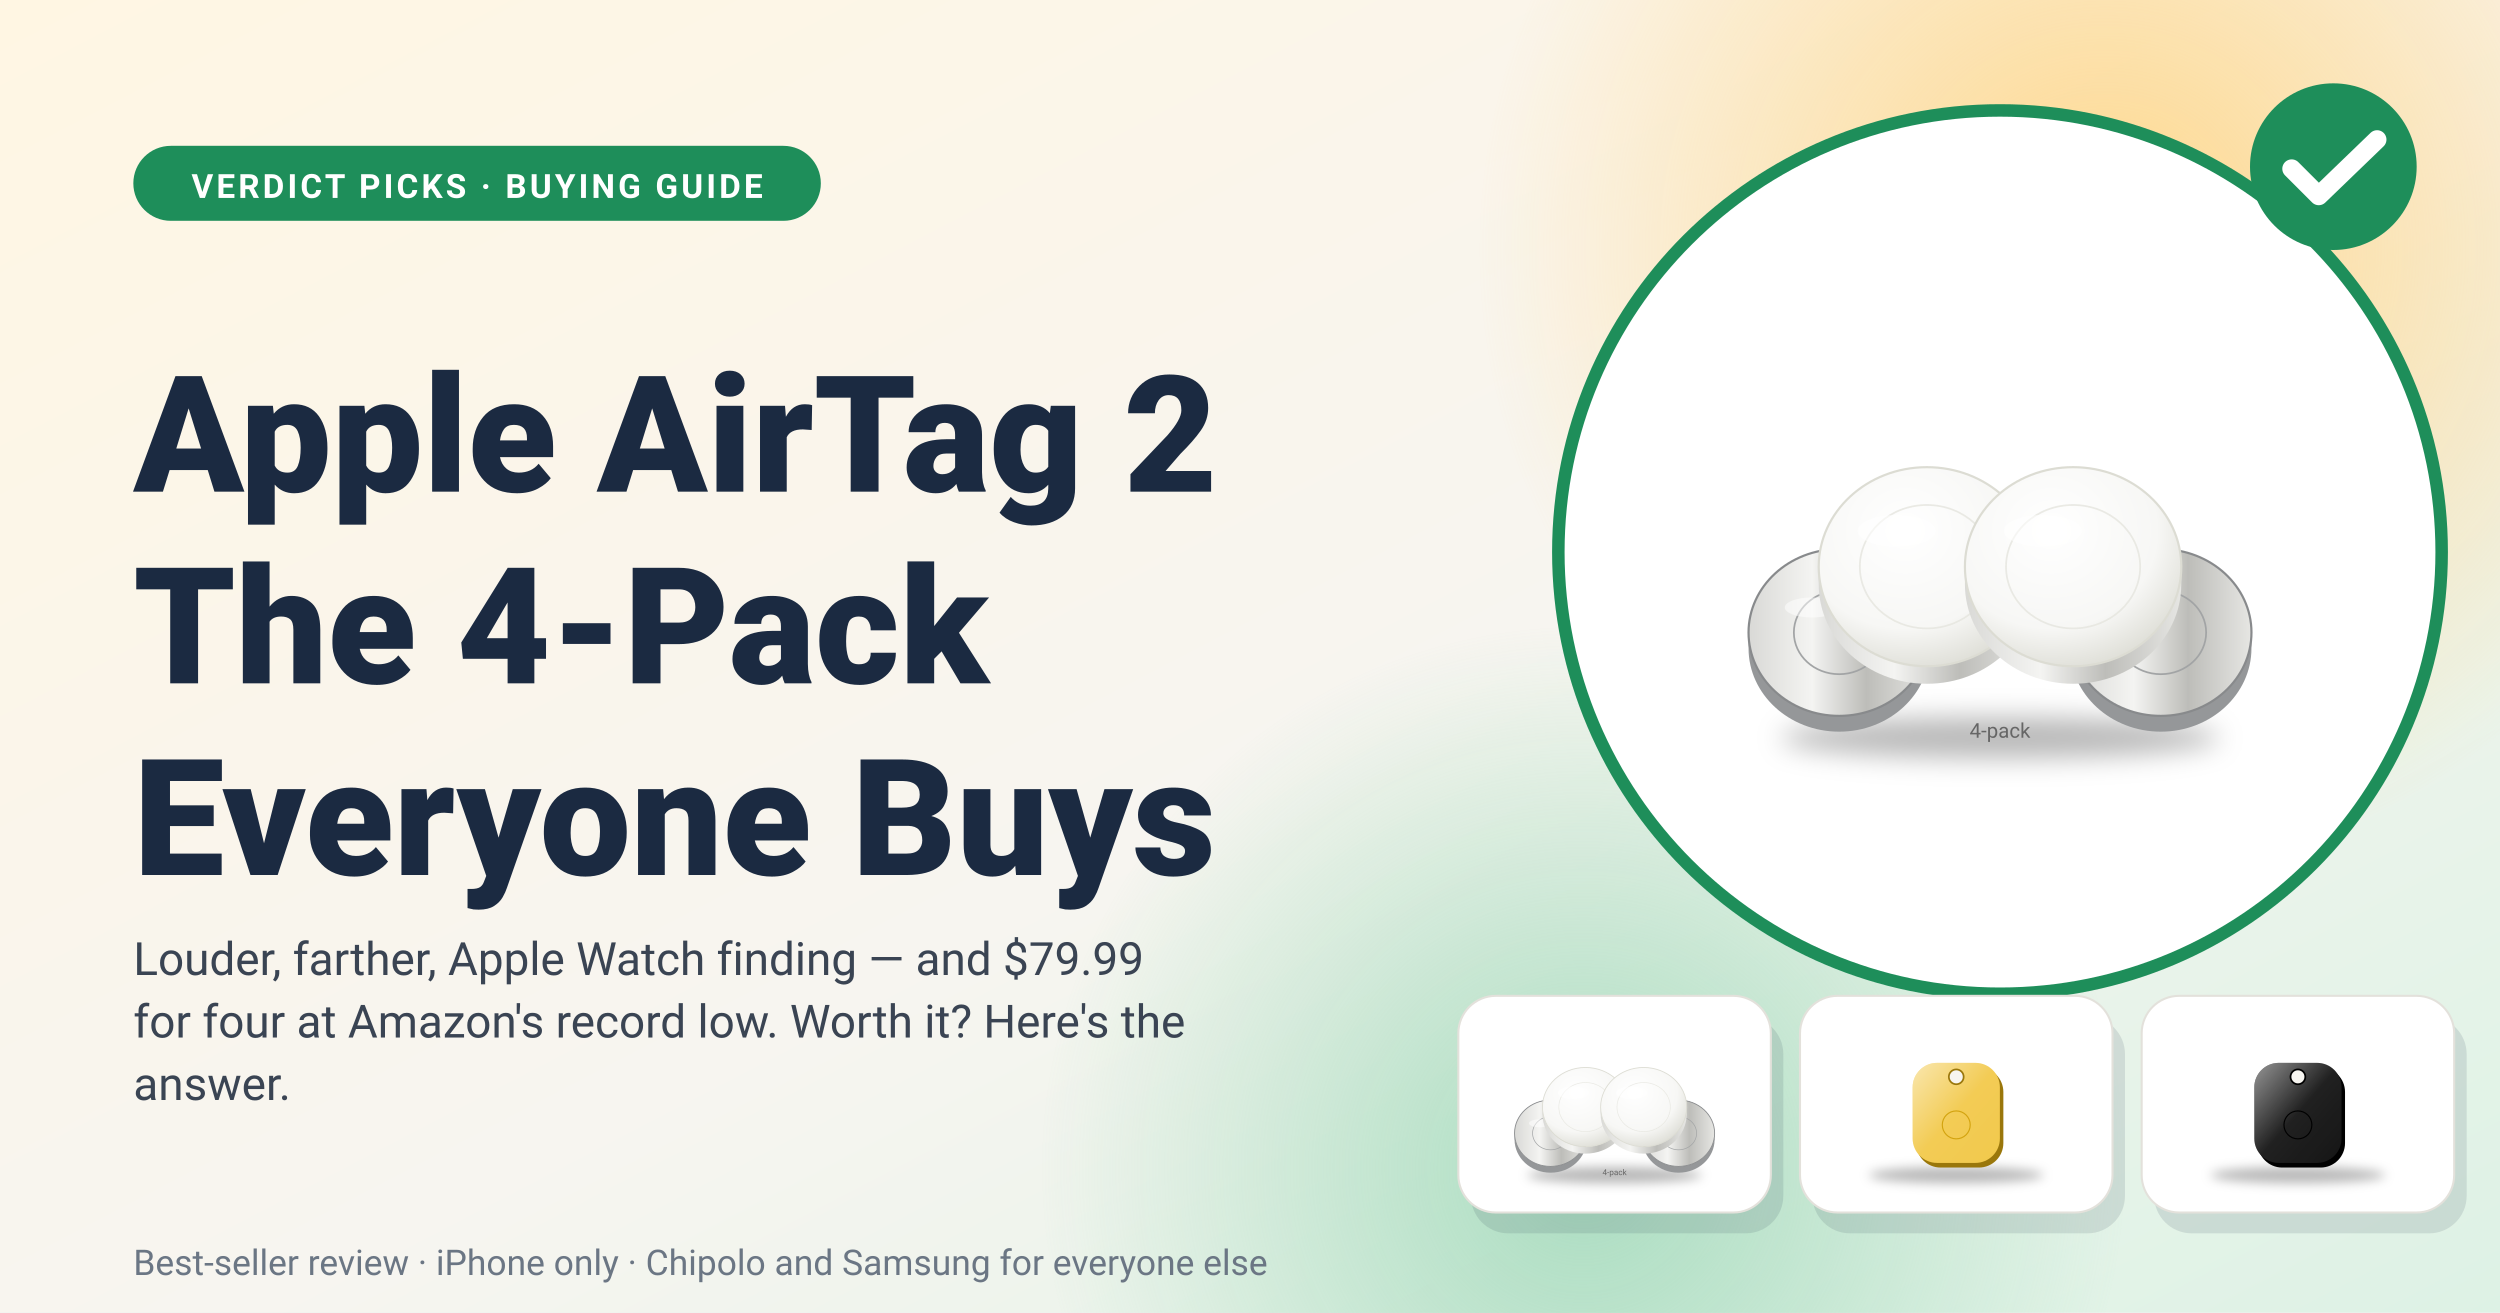
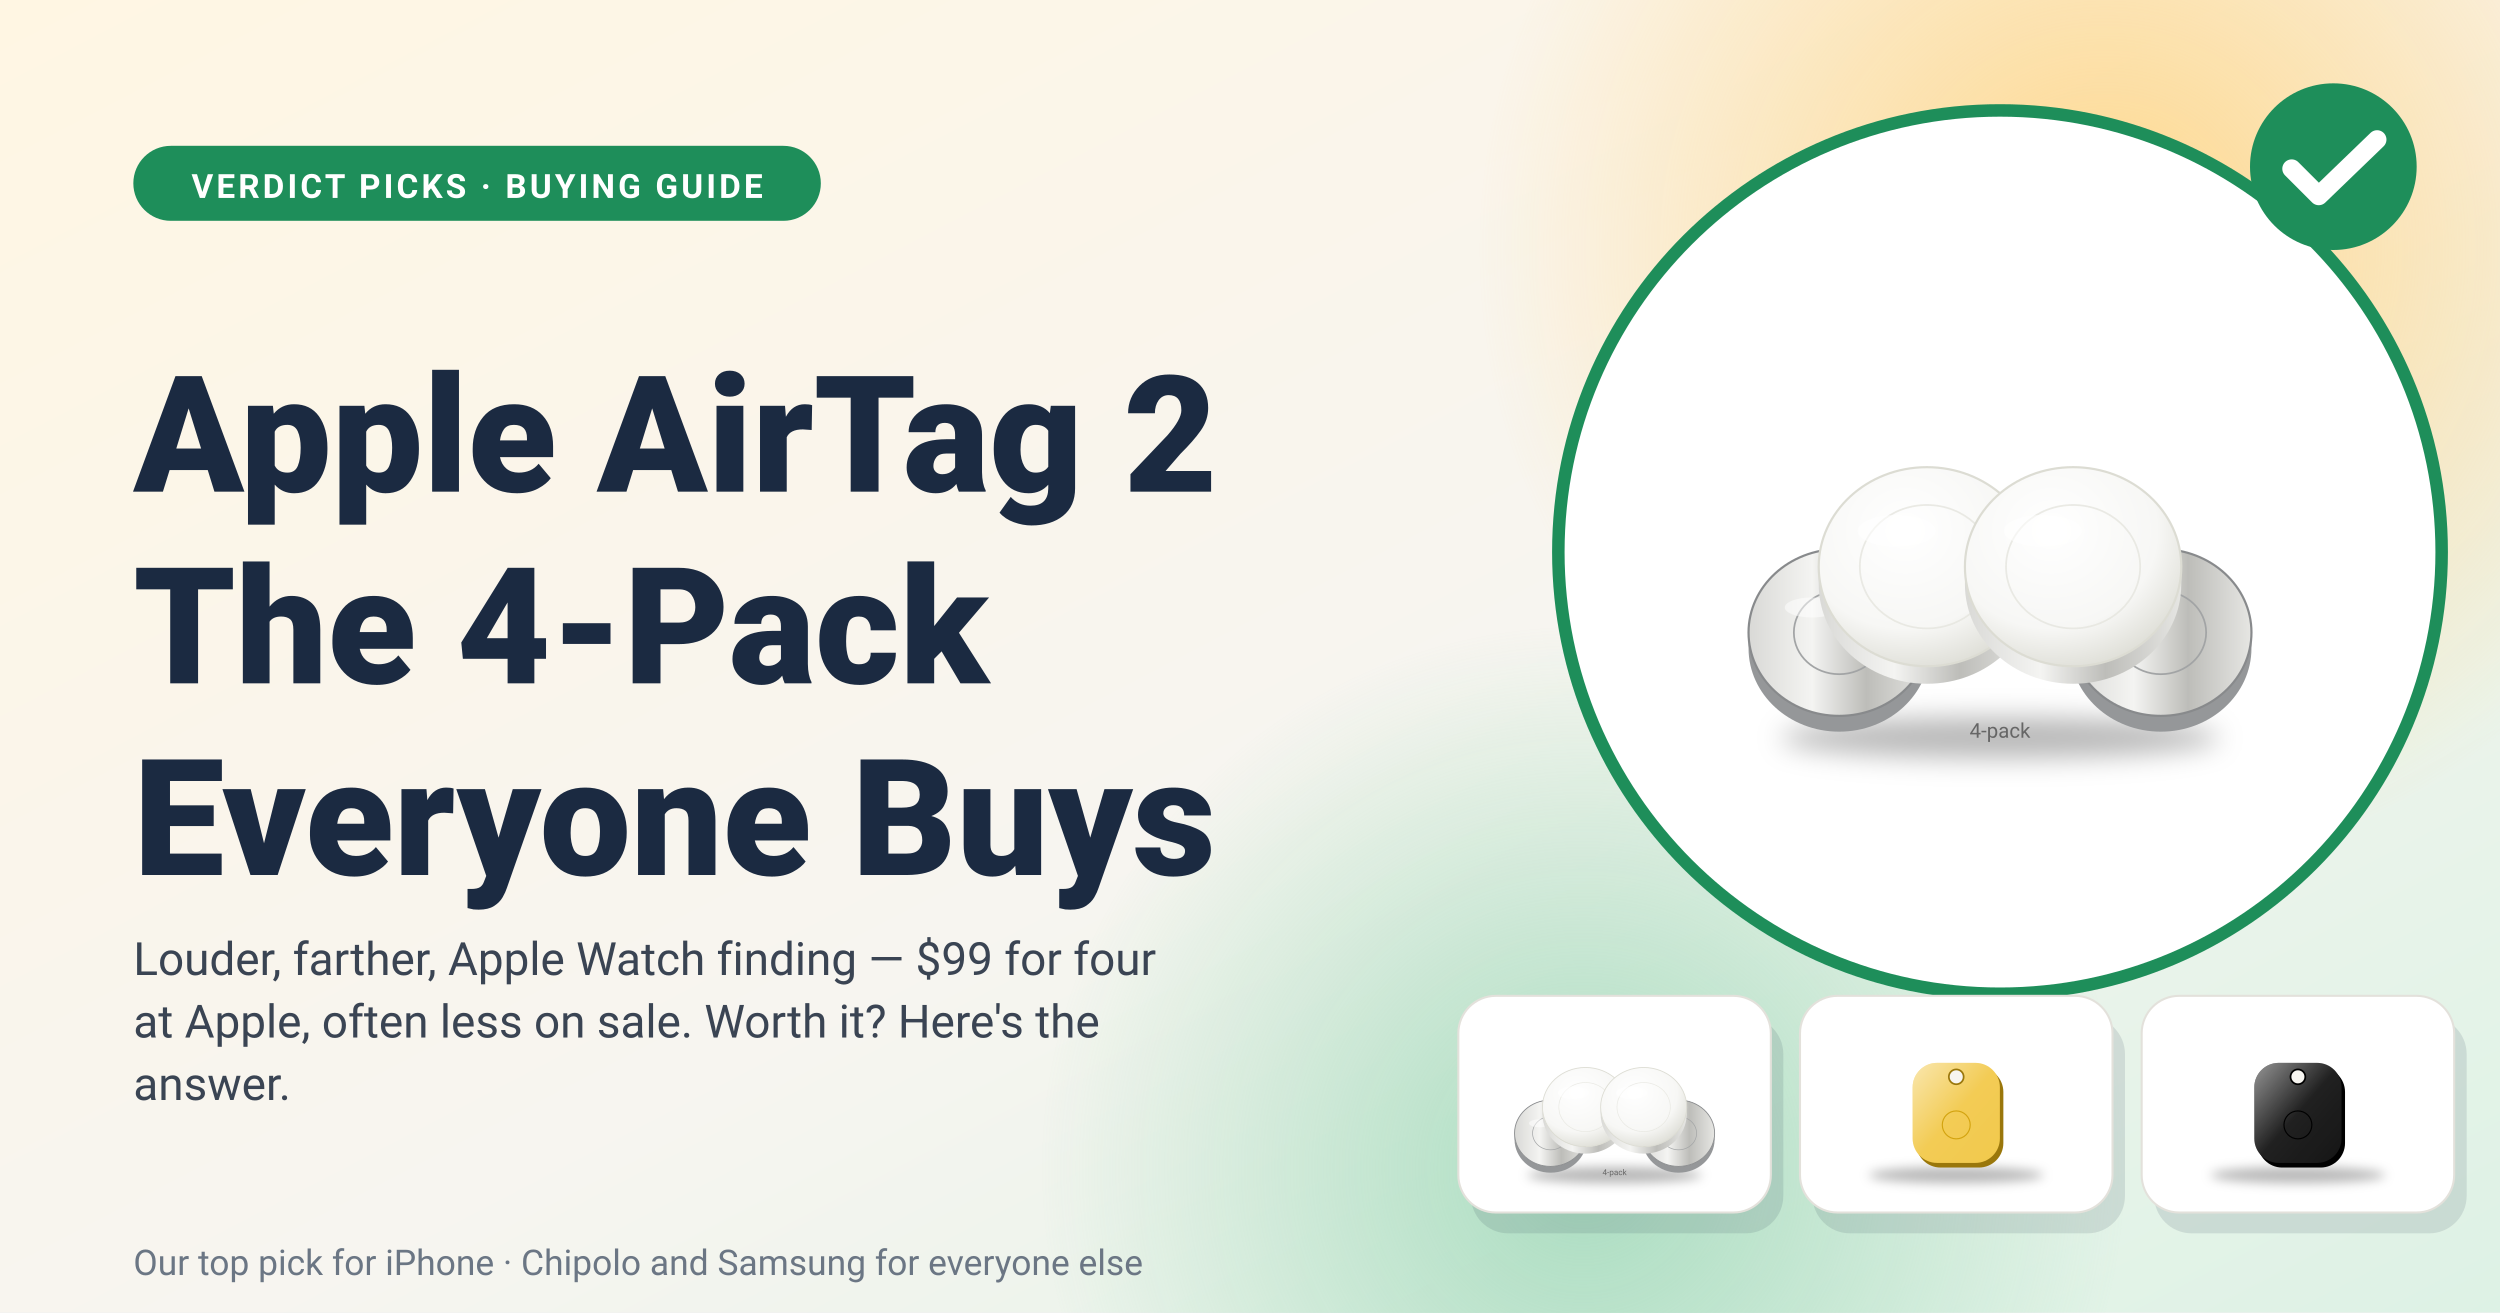
- <svg xmlns="http://www.w3.org/2000/svg" viewBox="0 0 1200 630" role="img" aria-label="Apple AirTag 2 review — Verdict Picks best-seller story">
+ <svg xmlns="http://www.w3.org/2000/svg" viewBox="0 0 1200 630" role="img" aria-label="Apple AirTag 2 review — Verdict Picks">
  <defs>
    <linearGradient id="bc-bg" x1="0" y1="0" x2="1" y2="1">
      <stop offset="0" stop-color="#FFF6E3" />
      <stop offset="0.55" stop-color="#F7F5F0" />
      <stop offset="1" stop-color="#DDF2E5" />
    </linearGradient>
    <radialGradient id="bc-sun" cx="50%" cy="50%" r="50%">
      <stop offset="0" stop-color="#FFD27A" stop-opacity="0.85" />
      <stop offset="1" stop-color="#FFD27A" stop-opacity="0" />
    </radialGradient>
    <radialGradient id="bc-leaf" cx="50%" cy="50%" r="50%">
      <stop offset="0" stop-color="#8FD3AE" stop-opacity="0.7" />
      <stop offset="1" stop-color="#8FD3AE" stop-opacity="0" />
    </radialGradient>
  </defs>
  <rect width="1200" height="630" fill="url(#bc-bg)" />
  <circle cx="1010" cy="120" r="300" fill="url(#bc-sun)" />
  <circle cx="760" cy="560" r="260" fill="url(#bc-leaf)" />
  <g font-family="-apple-system,Segoe UI,Roboto,Helvetica,Arial,sans-serif">
    <rect x="64" y="70" width="330" height="36" rx="18" fill="#1E8E5A" />
    <text x="229" y="95" text-anchor="middle" font-size="16" font-weight="700" fill="#fff" letter-spacing="1.5">VERDICT PICKS · BUYING GUIDE</text>
    <text x="64" y="236" font-size="78" font-weight="800" fill="#1B2A41">Apple AirTag 2</text>
    <text x="64" y="328" font-size="78" font-weight="800" fill="#1B2A41">The 4-Pack</text>
    <text x="64" y="420" font-size="78" font-weight="800" fill="#1B2A41">Everyone Buys</text>
-     <text x="64" y="468" font-size="22" fill="#3A4453">Louder, farther, Apple Watch finding — and $79.99</text>
-     <text x="64" y="498" font-size="22" fill="#3A4453">for four at Amazon's record low. Worth it? Here's the</text>
+     <text x="64" y="468" font-size="22" fill="#3A4453">Louder, farther, Apple Watch finding — $99 for four</text>
+     <text x="64" y="498" font-size="22" fill="#3A4453">at Apple, often less on sale. Worth it? Here's the</text>
    <text x="64" y="528" font-size="22" fill="#3A4453">answer.</text>
-     <text x="64" y="612" font-size="17" fill="#6B7684">Best-seller review · iPhone only · Chipolo and Samsung for everyone else</text>
+     <text x="64" y="612" font-size="17" fill="#6B7684">Our top pick for iPhone · Chipolo and Samsung for everyone else</text>
  </g>
  <circle cx="960" cy="265" r="212" fill="#fff" />
  <circle cx="960" cy="265" r="212" fill="none" stroke="#1E8E5A" stroke-width="6" />
  <g transform="translate(749.4737 128.1579) scale(0.7017544)">
    <defs>
      <radialGradient id="bchero-bg" cx="50%" cy="38%" r="72%">
        <stop offset="0" stop-color="#ffffff" />
        <stop offset="0.7" stop-color="#f3f3f1" />
        <stop offset="1" stop-color="#e4e4e1" />
      </radialGradient>
      <filter id="bchero-blur" x="-30%" y="-80%" width="160%" height="300%">
        <feGaussianBlur stdDeviation="9" />
      </filter>
      <filter id="bchero-soft" x="-20%" y="-20%" width="140%" height="140%">
        <feGaussianBlur stdDeviation="2.2" />
      </filter>
      <filter id="bchero-glow" x="-50%" y="-50%" width="200%" height="200%">
        <feGaussianBlur stdDeviation="5" />
      </filter>
      <linearGradient id="bchero-front" x1="0" y1="0" x2="0.35" y2="1">
        <stop offset="0" stop-color="#ffffff" />
        <stop offset="0.55" stop-color="#F7F7F5" />
        <stop offset="1" stop-color="#e3e3dc" />
      </linearGradient>
      <linearGradient id="bchero-side" x1="0" y1="0" x2="1" y2="1">
        <stop offset="0" stop-color="#e9e9e4" />
        <stop offset="1" stop-color="#cacabc" />
      </linearGradient>
      <linearGradient id="bchero-top" x1="0" y1="0" x2="1" y2="1">
        <stop offset="0" stop-color="#ffffff" />
        <stop offset="1" stop-color="#ffffff" />
      </linearGradient>
      <radialGradient id="bchero-dome" cx="38%" cy="32%" r="75%">
        <stop offset="0" stop-color="#ffffff" />
        <stop offset="0.6" stop-color="#F7F7F5" />
        <stop offset="1" stop-color="#d7d7cd" />
      </radialGradient>
      <linearGradient id="bchero-gloss" x1="0" y1="0" x2="1" y2="1">
        <stop offset="0" stop-color="#ffffff" stop-opacity="0.55" />
        <stop offset="0.5" stop-color="#ffffff" stop-opacity="0.05" />
        <stop offset="1" stop-color="#ffffff" stop-opacity="0" />
      </linearGradient>
      <linearGradient id="bchero-screen" x1="0" y1="0" x2="1" y2="1">
        <stop offset="0" stop-color="#1d2a3a" />
        <stop offset="1" stop-color="#060a10" />
      </linearGradient>
      <linearGradient id="bchero-metal" x1="0" y1="0" x2="1" y2="0">
        <stop offset="0" stop-color="#d9d9d6" />
        <stop offset="0.35" stop-color="#f4f4f2" />
        <stop offset="0.65" stop-color="#bdbdb9" />
        <stop offset="1" stop-color="#e6e6e3" />
      </linearGradient>
      <linearGradient id="bchero-accent" x1="0" y1="0" x2="0" y2="1">
        <stop offset="0" stop-color="#f0f0f1" />
        <stop offset="1" stop-color="#aaabad" />
      </linearGradient>
      <linearGradient id="bchero-lens" x1="0" y1="0" x2="1" y2="1">
        <stop offset="0" stop-color="#5a6470" />
        <stop offset="0.45" stop-color="#1c2129" />
        <stop offset="0.55" stop-color="#2b323c" />
        <stop offset="1" stop-color="#0c0f14" />
      </linearGradient>
    </defs>
    <ellipse cx="300" cy="322" rx="150" ry="14" fill="#000" opacity="0.28" filter="url(#bchero-blur)" />
    <radialGradient id="bchero-coin" cx="40%" cy="32%" r="70%">
      <stop offset="0" stop-color="#ffffff" />
      <stop offset="0.7" stop-color="#F7F7F5" />
      <stop offset="1" stop-color="#e0e0d9" />
    </radialGradient>
    <path d="M 128 250 A 62 57.04 0 0 0 252 250 L 252 260.8 A 62 57.04 0 0 1 128 260.8 Z" fill="#959799" />
    <ellipse cx="190" cy="250" rx="62" ry="57.04" fill="url(#bchero-metal)" stroke="#888a8c" stroke-width="1.5" />
    <ellipse cx="190" cy="250" rx="31.0" ry="28.52" fill="none" stroke="#a2a4a5" stroke-width="1.2" />
    <ellipse cx="171.4" cy="232.888" rx="18.6" ry="6.845" fill="#fff" opacity="0.5" />
    <path d="M 348 250 A 62 57.04 0 0 0 472 250 L 472 260.8 A 62 57.04 0 0 1 348 260.8 Z" fill="#959799" />
    <ellipse cx="410" cy="250" rx="62" ry="57.04" fill="url(#bchero-metal)" stroke="#888a8c" stroke-width="1.5" />
    <ellipse cx="410" cy="250" rx="31.0" ry="28.52" fill="none" stroke="#a2a4a5" stroke-width="1.2" />
    <ellipse cx="391.4" cy="232.888" rx="18.6" ry="6.845" fill="#fff" opacity="0.5" />
    <path d="M 176 205 A 74 68.08 0 0 0 324 205 L 324 217.0 A 74 68.08 0 0 1 176 217.0 Z" fill="url(#bchero-metal)" />
    <ellipse cx="250" cy="205" rx="74" ry="68.08" fill="url(#bchero-coin)" stroke="#dcdcd3" stroke-width="1.5" />
    <ellipse cx="250" cy="205" rx="45.88" ry="42.21" fill="none" stroke="#e5e5de" stroke-width="1.2" opacity="0.8" />
    <ellipse cx="229.28" cy="180.491" rx="26.64" ry="10.893" fill="#fff" opacity="0.55" />
    <path d="M 276 205 A 74 68.08 0 0 0 424 205 L 424 217.0 A 74 68.08 0 0 1 276 217.0 Z" fill="url(#bchero-metal)" />
    <ellipse cx="350" cy="205" rx="74" ry="68.08" fill="url(#bchero-coin)" stroke="#dcdcd3" stroke-width="1.5" />
    <ellipse cx="350" cy="205" rx="45.88" ry="42.21" fill="none" stroke="#e5e5de" stroke-width="1.2" opacity="0.8" />
    <ellipse cx="329.28" cy="180.491" rx="26.64" ry="10.893" fill="#fff" opacity="0.55" />
    <text x="300" y="322" text-anchor="middle" font-family="-apple-system,Segoe UI,Roboto,Helvetica,Arial,sans-serif" font-size="14" fill="#666">4-pack</text>
  </g>
  <g transform="translate(700 478)">
    <rect x="6" y="10" width="150" height="104" rx="18" fill="#1B2A41" opacity="0.12" />
    <rect width="150" height="104" rx="18" fill="#fff" />
    <rect width="150" height="104" rx="18" fill="none" stroke="#E3E1DB" />
    <svg x="8" y="6" width="134" height="92" viewBox="60 40 480 320" preserveAspectRatio="xMidYMid meet">
      <g transform="translate(0 0) scale(1.0)">
        <defs>
          <radialGradient id="cairtag2-bg" cx="50%" cy="38%" r="72%">
            <stop offset="0" stop-color="#ffffff" />
            <stop offset="0.7" stop-color="#f3f3f1" />
            <stop offset="1" stop-color="#e4e4e1" />
          </radialGradient>
          <filter id="cairtag2-blur" x="-30%" y="-80%" width="160%" height="300%">
            <feGaussianBlur stdDeviation="9" />
          </filter>
          <filter id="cairtag2-soft" x="-20%" y="-20%" width="140%" height="140%">
            <feGaussianBlur stdDeviation="2.2" />
          </filter>
          <filter id="cairtag2-glow" x="-50%" y="-50%" width="200%" height="200%">
            <feGaussianBlur stdDeviation="5" />
          </filter>
          <linearGradient id="cairtag2-front" x1="0" y1="0" x2="0.35" y2="1">
            <stop offset="0" stop-color="#ffffff" />
            <stop offset="0.55" stop-color="#F7F7F5" />
            <stop offset="1" stop-color="#e3e3dc" />
          </linearGradient>
          <linearGradient id="cairtag2-side" x1="0" y1="0" x2="1" y2="1">
            <stop offset="0" stop-color="#e9e9e4" />
            <stop offset="1" stop-color="#cacabc" />
          </linearGradient>
          <linearGradient id="cairtag2-top" x1="0" y1="0" x2="1" y2="1">
            <stop offset="0" stop-color="#ffffff" />
            <stop offset="1" stop-color="#ffffff" />
          </linearGradient>
          <radialGradient id="cairtag2-dome" cx="38%" cy="32%" r="75%">
            <stop offset="0" stop-color="#ffffff" />
            <stop offset="0.6" stop-color="#F7F7F5" />
            <stop offset="1" stop-color="#d7d7cd" />
          </radialGradient>
          <linearGradient id="cairtag2-gloss" x1="0" y1="0" x2="1" y2="1">
            <stop offset="0" stop-color="#ffffff" stop-opacity="0.55" />
            <stop offset="0.5" stop-color="#ffffff" stop-opacity="0.05" />
            <stop offset="1" stop-color="#ffffff" stop-opacity="0" />
          </linearGradient>
          <linearGradient id="cairtag2-screen" x1="0" y1="0" x2="1" y2="1">
            <stop offset="0" stop-color="#1d2a3a" />
            <stop offset="1" stop-color="#060a10" />
          </linearGradient>
          <linearGradient id="cairtag2-metal" x1="0" y1="0" x2="1" y2="0">
            <stop offset="0" stop-color="#d9d9d6" />
            <stop offset="0.35" stop-color="#f4f4f2" />
            <stop offset="0.65" stop-color="#bdbdb9" />
            <stop offset="1" stop-color="#e6e6e3" />
          </linearGradient>
          <linearGradient id="cairtag2-accent" x1="0" y1="0" x2="0" y2="1">
            <stop offset="0" stop-color="#f0f0f1" />
            <stop offset="1" stop-color="#aaabad" />
          </linearGradient>
          <linearGradient id="cairtag2-lens" x1="0" y1="0" x2="1" y2="1">
            <stop offset="0" stop-color="#5a6470" />
            <stop offset="0.45" stop-color="#1c2129" />
            <stop offset="0.55" stop-color="#2b323c" />
            <stop offset="1" stop-color="#0c0f14" />
          </linearGradient>
        </defs>
        <ellipse cx="300" cy="322" rx="150" ry="14" fill="#000" opacity="0.28" filter="url(#cairtag2-blur)" />
        <radialGradient id="cairtag2-coin" cx="40%" cy="32%" r="70%">
          <stop offset="0" stop-color="#ffffff" />
          <stop offset="0.7" stop-color="#F7F7F5" />
          <stop offset="1" stop-color="#e0e0d9" />
        </radialGradient>
        <path d="M 128 250 A 62 57.04 0 0 0 252 250 L 252 260.8 A 62 57.04 0 0 1 128 260.8 Z" fill="#959799" />
        <ellipse cx="190" cy="250" rx="62" ry="57.04" fill="url(#cairtag2-metal)" stroke="#888a8c" stroke-width="1.5" />
        <ellipse cx="190" cy="250" rx="31.0" ry="28.52" fill="none" stroke="#a2a4a5" stroke-width="1.2" />
        <ellipse cx="171.4" cy="232.888" rx="18.6" ry="6.845" fill="#fff" opacity="0.5" />
        <path d="M 348 250 A 62 57.04 0 0 0 472 250 L 472 260.8 A 62 57.04 0 0 1 348 260.8 Z" fill="#959799" />
        <ellipse cx="410" cy="250" rx="62" ry="57.04" fill="url(#cairtag2-metal)" stroke="#888a8c" stroke-width="1.5" />
        <ellipse cx="410" cy="250" rx="31.0" ry="28.52" fill="none" stroke="#a2a4a5" stroke-width="1.2" />
        <ellipse cx="391.4" cy="232.888" rx="18.6" ry="6.845" fill="#fff" opacity="0.5" />
        <path d="M 176 205 A 74 68.08 0 0 0 324 205 L 324 217.0 A 74 68.08 0 0 1 176 217.0 Z" fill="url(#cairtag2-metal)" />
        <ellipse cx="250" cy="205" rx="74" ry="68.08" fill="url(#cairtag2-coin)" stroke="#dcdcd3" stroke-width="1.5" />
        <ellipse cx="250" cy="205" rx="45.88" ry="42.21" fill="none" stroke="#e5e5de" stroke-width="1.2" opacity="0.8" />
        <ellipse cx="229.28" cy="180.491" rx="26.64" ry="10.893" fill="#fff" opacity="0.55" />
        <path d="M 276 205 A 74 68.08 0 0 0 424 205 L 424 217.0 A 74 68.08 0 0 1 276 217.0 Z" fill="url(#cairtag2-metal)" />
        <ellipse cx="350" cy="205" rx="74" ry="68.08" fill="url(#cairtag2-coin)" stroke="#dcdcd3" stroke-width="1.5" />
        <ellipse cx="350" cy="205" rx="45.88" ry="42.21" fill="none" stroke="#e5e5de" stroke-width="1.2" opacity="0.8" />
        <ellipse cx="329.28" cy="180.491" rx="26.64" ry="10.893" fill="#fff" opacity="0.55" />
        <text x="300" y="322" text-anchor="middle" font-family="-apple-system,Segoe UI,Roboto,Helvetica,Arial,sans-serif" font-size="14" fill="#666">4-pack</text>
      </g>
    </svg>
  </g>
  <g transform="translate(864 478)">
    <rect x="6" y="10" width="150" height="104" rx="18" fill="#1B2A41" opacity="0.12" />
    <rect width="150" height="104" rx="18" fill="#fff" />
    <rect width="150" height="104" rx="18" fill="none" stroke="#E3E1DB" />
    <svg x="8" y="6" width="134" height="92" viewBox="60 40 480 320" preserveAspectRatio="xMidYMid meet">
      <g transform="translate(0 0) scale(1.0)">
        <defs>
          <radialGradient id="cchipolo-bg" cx="50%" cy="38%" r="72%">
            <stop offset="0" stop-color="#ffffff" />
            <stop offset="0.7" stop-color="#f3f3f1" />
            <stop offset="1" stop-color="#e4e4e1" />
          </radialGradient>
          <filter id="cchipolo-blur" x="-30%" y="-80%" width="160%" height="300%">
            <feGaussianBlur stdDeviation="9" />
          </filter>
          <filter id="cchipolo-soft" x="-20%" y="-20%" width="140%" height="140%">
            <feGaussianBlur stdDeviation="2.2" />
          </filter>
          <filter id="cchipolo-glow" x="-50%" y="-50%" width="200%" height="200%">
            <feGaussianBlur stdDeviation="5" />
          </filter>
          <linearGradient id="cchipolo-front" x1="0" y1="0" x2="0.35" y2="1">
            <stop offset="0" stop-color="#f5d77c" />
            <stop offset="0.55" stop-color="#F2C94C" />
            <stop offset="1" stop-color="#efbc21" />
          </linearGradient>
          <linearGradient id="cchipolo-side" x1="0" y1="0" x2="1" y2="1">
            <stop offset="0" stop-color="#f0c02f" />
            <stop offset="1" stop-color="#c99b0f" />
          </linearGradient>
          <linearGradient id="cchipolo-top" x1="0" y1="0" x2="1" y2="1">
            <stop offset="0" stop-color="#faebbe" />
            <stop offset="1" stop-color="#f4d269" />
          </linearGradient>
          <radialGradient id="cchipolo-dome" cx="38%" cy="32%" r="75%">
            <stop offset="0" stop-color="#fae9b5" />
            <stop offset="0.6" stop-color="#F2C94C" />
            <stop offset="1" stop-color="#e6b111" />
          </radialGradient>
          <linearGradient id="cchipolo-gloss" x1="0" y1="0" x2="1" y2="1">
            <stop offset="0" stop-color="#ffffff" stop-opacity="0.55" />
            <stop offset="0.5" stop-color="#ffffff" stop-opacity="0.05" />
            <stop offset="1" stop-color="#ffffff" stop-opacity="0" />
          </linearGradient>
          <linearGradient id="cchipolo-screen" x1="0" y1="0" x2="1" y2="1">
            <stop offset="0" stop-color="#1d2a3a" />
            <stop offset="1" stop-color="#060a10" />
          </linearGradient>
          <linearGradient id="cchipolo-metal" x1="0" y1="0" x2="1" y2="0">
            <stop offset="0" stop-color="#d9d9d6" />
            <stop offset="0.35" stop-color="#f4f4f2" />
            <stop offset="0.65" stop-color="#bdbdb9" />
            <stop offset="1" stop-color="#e6e6e3" />
          </linearGradient>
          <linearGradient id="cchipolo-accent" x1="0" y1="0" x2="0" y2="1">
            <stop offset="0" stop-color="#ffca26" />
            <stop offset="1" stop-color="#9c7600" />
          </linearGradient>
          <linearGradient id="cchipolo-lens" x1="0" y1="0" x2="1" y2="1">
            <stop offset="0" stop-color="#5a6470" />
            <stop offset="0.45" stop-color="#1c2129" />
            <stop offset="0.55" stop-color="#2b323c" />
            <stop offset="1" stop-color="#0c0f14" />
          </linearGradient>
        </defs>
        <ellipse cx="300" cy="322" rx="150" ry="14" fill="#000" opacity="0.28" filter="url(#cchipolo-blur)" />
        <radialGradient id="cchipolo-coin" cx="40%" cy="32%" r="70%">
          <stop offset="0" stop-color="#ffffff" />
          <stop offset="0.7" stop-color="#F2C94C" />
          <stop offset="1" stop-color="#efbb1c" />
        </radialGradient>
        <rect x="231.0" y="137.0" width="150" height="172" rx="42" fill="#9a770b" />
        <rect x="225.0" y="129.0" width="150" height="172" rx="42" fill="#F2C94C" />
        <rect x="225.0" y="129.0" width="150" height="172" rx="42" fill="url(#cchipolo-gloss)" />
        <circle cx="300" cy="153.0" r="12.75" fill="#F7F5F0" stroke="#9a770b" stroke-width="3" />
        <circle cx="300" cy="235.64" r="24.0" fill="none" stroke="#d3a30f" stroke-width="2" />
      </g>
    </svg>
  </g>
  <g transform="translate(1028 478)">
    <rect x="6" y="10" width="150" height="104" rx="18" fill="#1B2A41" opacity="0.12" />
    <rect width="150" height="104" rx="18" fill="#fff" />
    <rect width="150" height="104" rx="18" fill="none" stroke="#E3E1DB" />
    <svg x="8" y="6" width="134" height="92" viewBox="60 40 480 320" preserveAspectRatio="xMidYMid meet">
      <g transform="translate(0 0) scale(1.0)">
        <defs>
          <radialGradient id="csmarttag2-bg" cx="50%" cy="38%" r="72%">
            <stop offset="0" stop-color="#ffffff" />
            <stop offset="0.7" stop-color="#f3f3f1" />
            <stop offset="1" stop-color="#e4e4e1" />
          </radialGradient>
          <filter id="csmarttag2-blur" x="-30%" y="-80%" width="160%" height="300%">
            <feGaussianBlur stdDeviation="9" />
          </filter>
          <filter id="csmarttag2-soft" x="-20%" y="-20%" width="140%" height="140%">
            <feGaussianBlur stdDeviation="2.2" />
          </filter>
          <filter id="csmarttag2-glow" x="-50%" y="-50%" width="200%" height="200%">
            <feGaussianBlur stdDeviation="5" />
          </filter>
          <linearGradient id="csmarttag2-front" x1="0" y1="0" x2="0.35" y2="1">
            <stop offset="0" stop-color="#2f2f2f" />
            <stop offset="0.55" stop-color="#151515" />
            <stop offset="1" stop-color="#000000" />
          </linearGradient>
          <linearGradient id="csmarttag2-side" x1="0" y1="0" x2="1" y2="1">
            <stop offset="0" stop-color="#060606" />
            <stop offset="1" stop-color="#000000" />
          </linearGradient>
          <linearGradient id="csmarttag2-top" x1="0" y1="0" x2="1" y2="1">
            <stop offset="0" stop-color="#525252" />
            <stop offset="1" stop-color="#242424" />
          </linearGradient>
          <radialGradient id="csmarttag2-dome" cx="38%" cy="32%" r="75%">
            <stop offset="0" stop-color="#4d4d4d" />
            <stop offset="0.6" stop-color="#151515" />
            <stop offset="1" stop-color="#000000" />
          </radialGradient>
          <linearGradient id="csmarttag2-gloss" x1="0" y1="0" x2="1" y2="1">
            <stop offset="0" stop-color="#ffffff" stop-opacity="0.55" />
            <stop offset="0.5" stop-color="#ffffff" stop-opacity="0.05" />
            <stop offset="1" stop-color="#ffffff" stop-opacity="0" />
          </linearGradient>
          <linearGradient id="csmarttag2-screen" x1="0" y1="0" x2="1" y2="1">
            <stop offset="0" stop-color="#1d2a3a" />
            <stop offset="1" stop-color="#060a10" />
          </linearGradient>
          <linearGradient id="csmarttag2-metal" x1="0" y1="0" x2="1" y2="0">
            <stop offset="0" stop-color="#d9d9d6" />
            <stop offset="0.35" stop-color="#f4f4f2" />
            <stop offset="0.65" stop-color="#bdbdb9" />
            <stop offset="1" stop-color="#e6e6e3" />
          </linearGradient>
          <linearGradient id="csmarttag2-accent" x1="0" y1="0" x2="0" y2="1">
            <stop offset="0" stop-color="#595959" />
            <stop offset="1" stop-color="#141414" />
          </linearGradient>
          <linearGradient id="csmarttag2-lens" x1="0" y1="0" x2="1" y2="1">
            <stop offset="0" stop-color="#5a6470" />
            <stop offset="0.45" stop-color="#1c2129" />
            <stop offset="0.55" stop-color="#2b323c" />
            <stop offset="1" stop-color="#0c0f14" />
          </linearGradient>
        </defs>
        <ellipse cx="300" cy="322" rx="150" ry="14" fill="#000" opacity="0.28" filter="url(#csmarttag2-blur)" />
        <radialGradient id="csmarttag2-coin" cx="40%" cy="32%" r="70%">
          <stop offset="0" stop-color="#ffffff" />
          <stop offset="0.7" stop-color="#151515" />
          <stop offset="1" stop-color="#000000" />
        </radialGradient>
        <rect x="231.0" y="137.0" width="150" height="172" rx="42" fill="#000000" />
        <rect x="225.0" y="129.0" width="150" height="172" rx="42" fill="#151515" />
        <rect x="225.0" y="129.0" width="150" height="172" rx="42" fill="url(#csmarttag2-gloss)" />
        <circle cx="300" cy="153.0" r="12.75" fill="#F7F5F0" stroke="#000000" stroke-width="3" />
        <circle cx="300" cy="235.64" r="24.0" fill="none" stroke="#000000" stroke-width="2" />
      </g>
    </svg>
  </g>
  <circle cx="1120" cy="80" r="40" fill="#1E8E5A" />
  <path d="M 1100 81 L 1113 94 L 1141 67" fill="none" stroke="#fff" stroke-width="9" stroke-linecap="round" stroke-linejoin="round" />
</svg>
